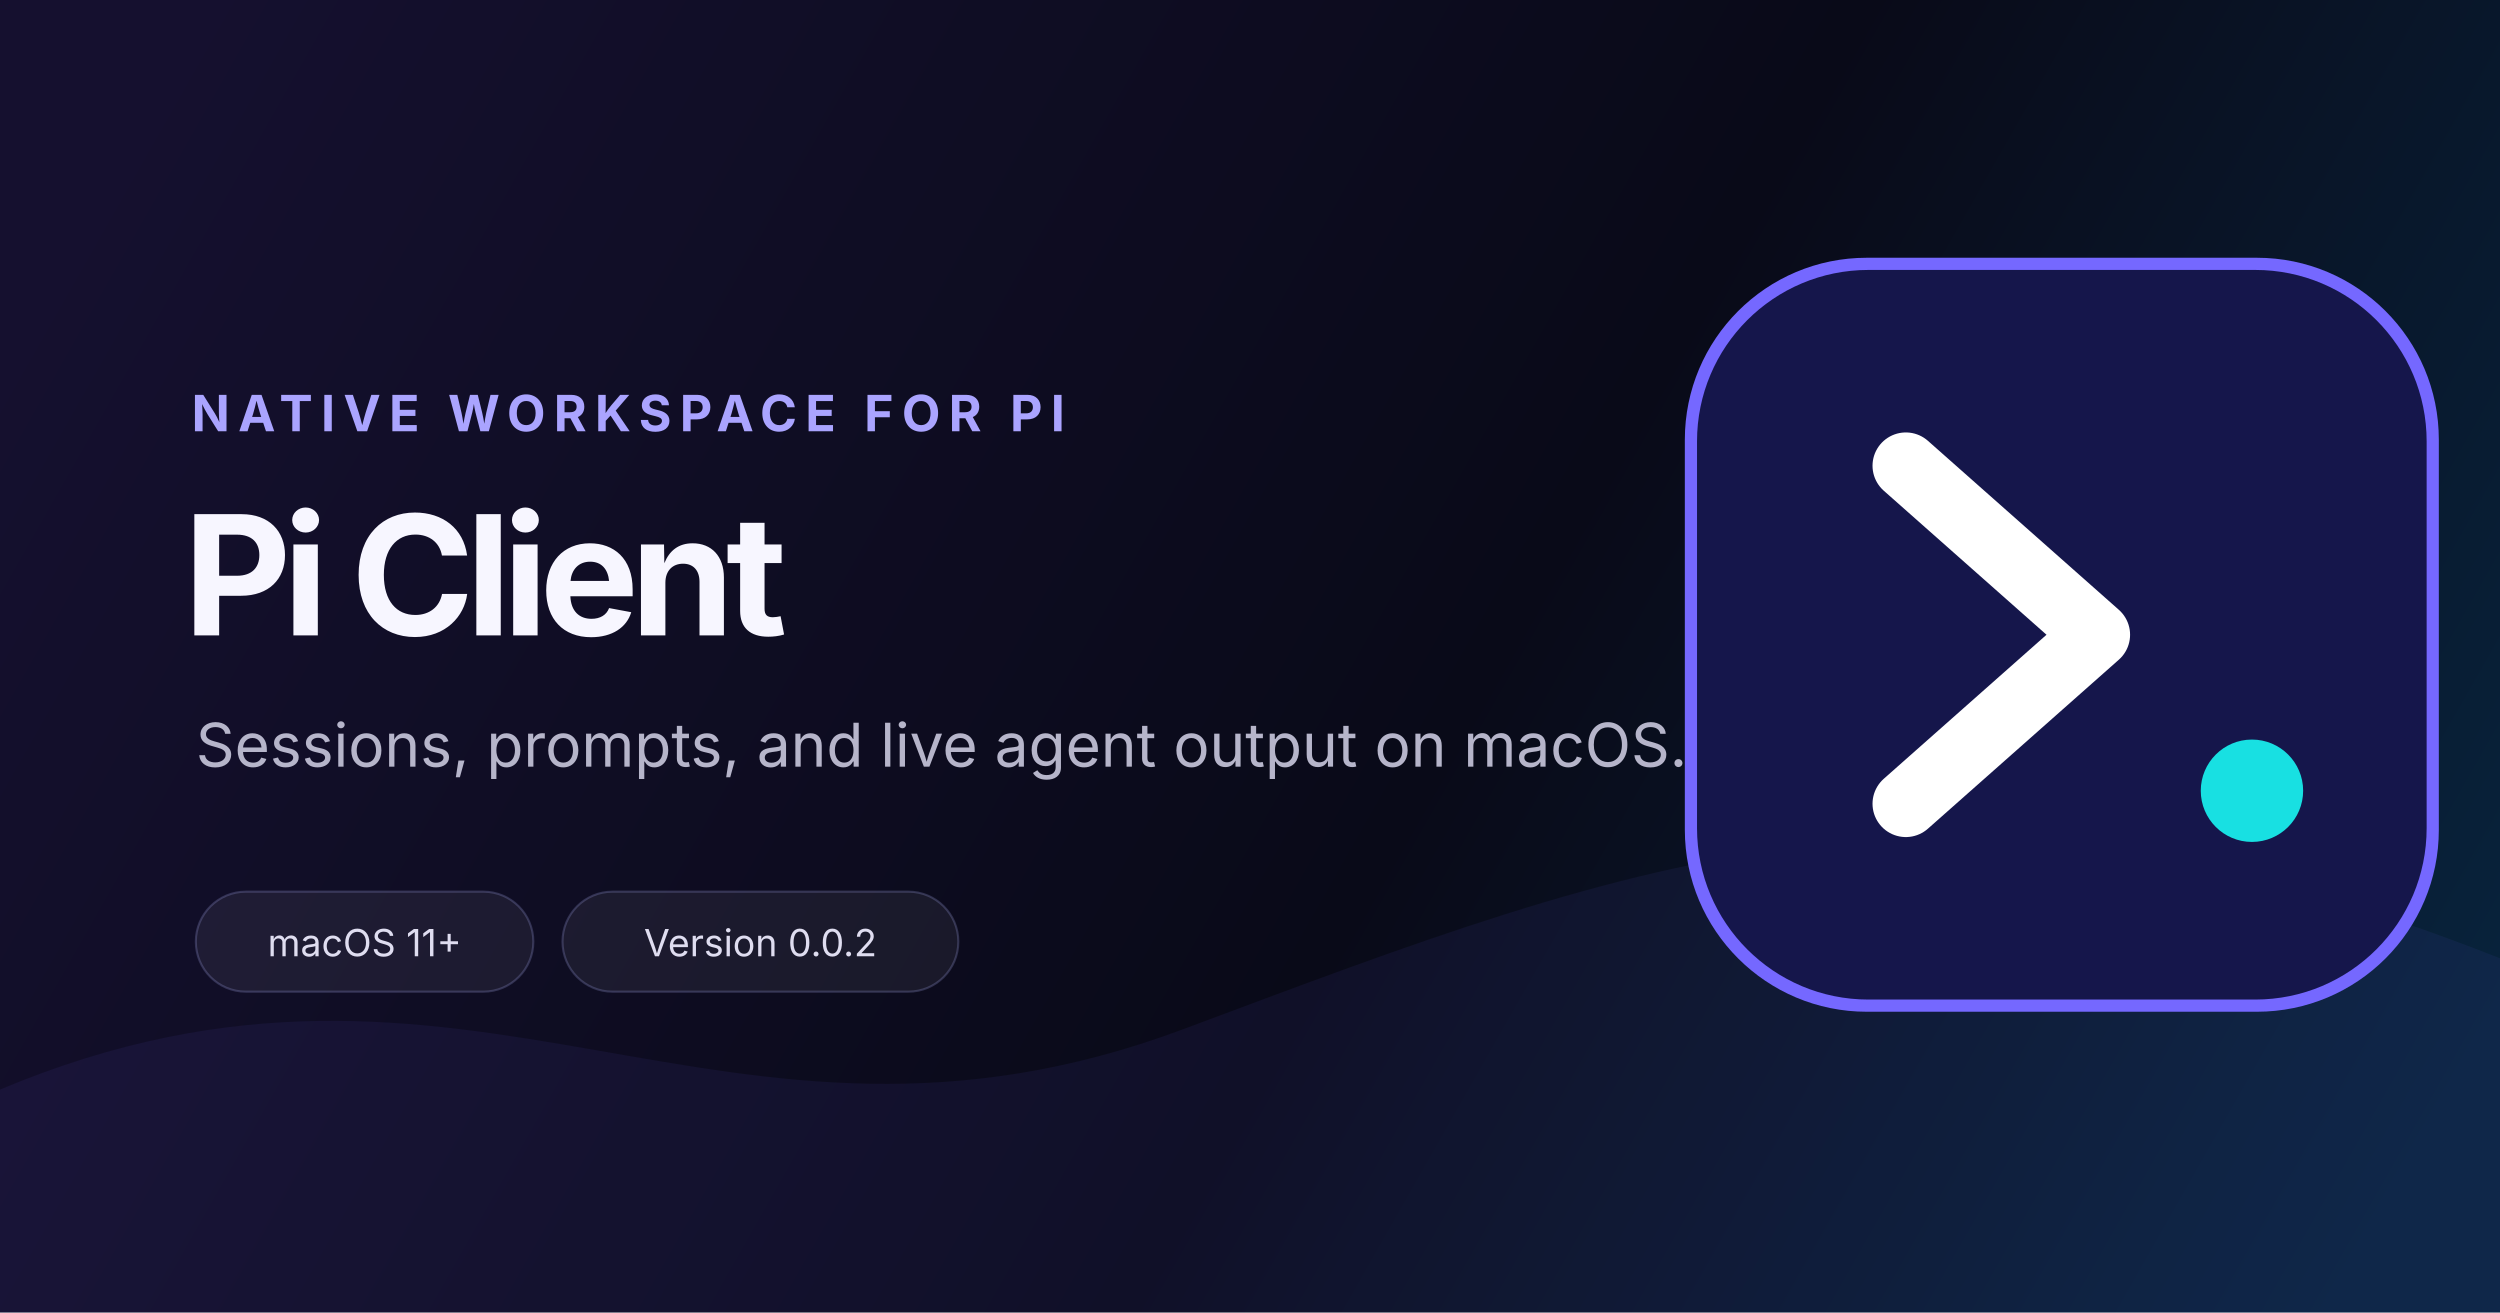
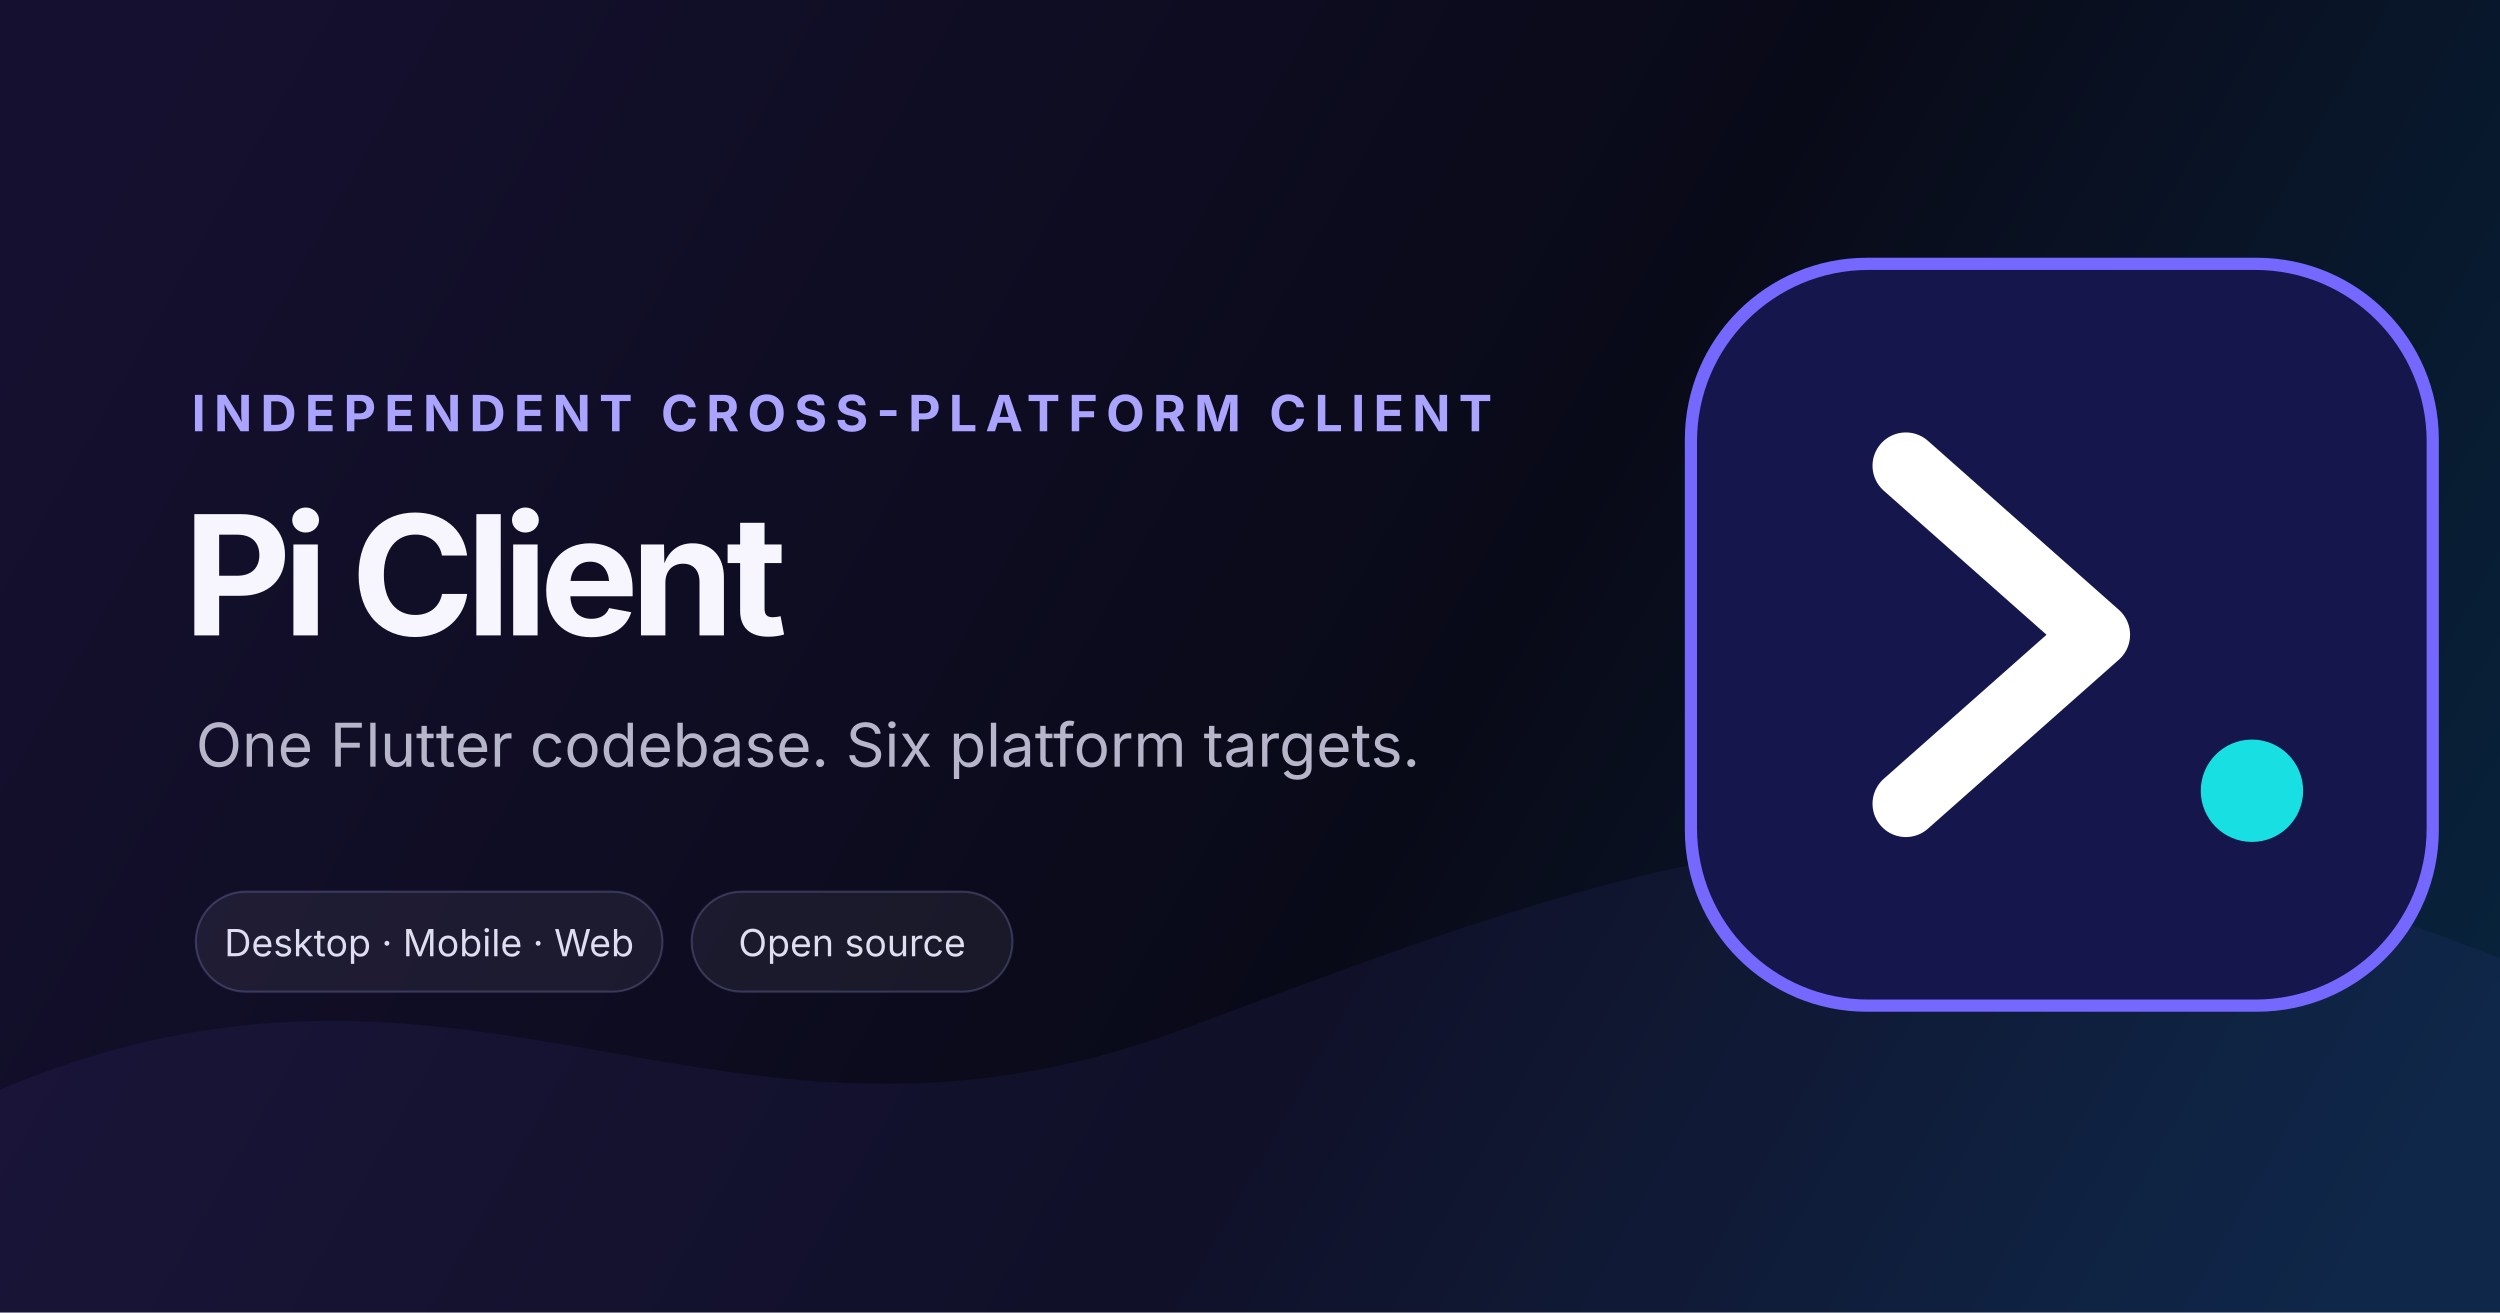
<svg xmlns="http://www.w3.org/2000/svg" viewBox="0 0 1200 630">
  <defs>
    <linearGradient id="bg" x1="75" y1="36" x2="1120" y2="630" gradientUnits="userSpaceOnUse">
      <stop stop-color="#15102f" />
      <stop offset="0.58" stop-color="#090a18" />
      <stop offset="1" stop-color="#08233c" />
    </linearGradient>
    <radialGradient id="glow" cx="0" cy="0" r="1" gradientTransform="translate(918 174) rotate(127) scale(515 590)">
      <stop stop-color="#6f5bf2" stop-opacity="0.44" />
      <stop offset="1" stop-color="#6f5bf2" stop-opacity="0" />
    </radialGradient>
  </defs>
  <rect width="1200" height="630" fill="url(#bg)" />
  <rect width="1200" height="630" fill="url(#glow)" />
  <path d="M0 523C226 428 346 577 568 494S932 354 1200 460V630H0Z" fill="#6c5deb" fill-opacity="0.08" />
  <g transform="translate(790 105) scale(.39)">
    <rect x="48" y="48" width="928" height="928" rx="224" fill="#7568ff" />
    <rect x="63" y="63" width="898" height="898" rx="211" fill="#15164b" />
    <path d="M320 304 555 512 320 720" fill="none" stroke="#fff" stroke-width="82" stroke-linecap="round" stroke-linejoin="round" />
    <circle cx="746" cy="704" r="63" fill="#18e0e2" />
  </g>
-   <text x="92" y="207" fill="#aaa4ff" font-family="-apple-system, BlinkMacSystemFont, Segoe UI, sans-serif" font-size="24" font-weight="700" letter-spacing="4">NATIVE WORKSPACE FOR PI</text>
+   <text x="92" y="207" fill="#aaa4ff" font-family="-apple-system, BlinkMacSystemFont, Segoe UI, sans-serif" font-size="24" font-weight="700" letter-spacing="4">INDEPENDENT CROSS-PLATFORM CLIENT</text>
  <text x="88" y="305" fill="#f7f6ff" font-family="-apple-system, BlinkMacSystemFont, Segoe UI, sans-serif" font-size="80" font-weight="750" letter-spacing="-4">Pi Client</text>
-   <text x="94" y="368" fill="#b6b5ca" font-family="-apple-system, BlinkMacSystemFont, Segoe UI, sans-serif" font-size="29">Sessions, prompts, and live agent output on macOS.</text>
+   <text x="94" y="368" fill="#b6b5ca" font-family="-apple-system, BlinkMacSystemFont, Segoe UI, sans-serif" font-size="29">One Flutter codebase. Six platform targets.</text>
  <g transform="translate(94 428)">
-     <rect width="162" height="48" rx="24" fill="#ffffff" fill-opacity="0.06" stroke="#b4b8ff" stroke-opacity="0.22" />
-     <text x="81" y="31" text-anchor="middle" fill="#dfddf0" font-family="-apple-system, BlinkMacSystemFont, Segoe UI, sans-serif" font-size="18">macOS 11+</text>
-     <rect x="176" width="190" height="48" rx="24" fill="#ffffff" fill-opacity="0.06" stroke="#b4b8ff" stroke-opacity="0.22" />
-     <text x="271" y="31" text-anchor="middle" fill="#dfddf0" font-family="-apple-system, BlinkMacSystemFont, Segoe UI, sans-serif" font-size="18">Version 0.0.2</text>
+     <rect width="224" height="48" rx="24" fill="#ffffff" fill-opacity="0.06" stroke="#b4b8ff" stroke-opacity="0.22" />
+     <text x="112" y="31" text-anchor="middle" fill="#dfddf0" font-family="-apple-system, BlinkMacSystemFont, Segoe UI, sans-serif" font-size="18">Desktop · Mobile · Web</text>
+     <rect x="238" width="154" height="48" rx="24" fill="#ffffff" fill-opacity="0.06" stroke="#b4b8ff" stroke-opacity="0.22" />
+     <text x="315" y="31" text-anchor="middle" fill="#dfddf0" font-family="-apple-system, BlinkMacSystemFont, Segoe UI, sans-serif" font-size="18">Open source</text>
  </g>
</svg>
